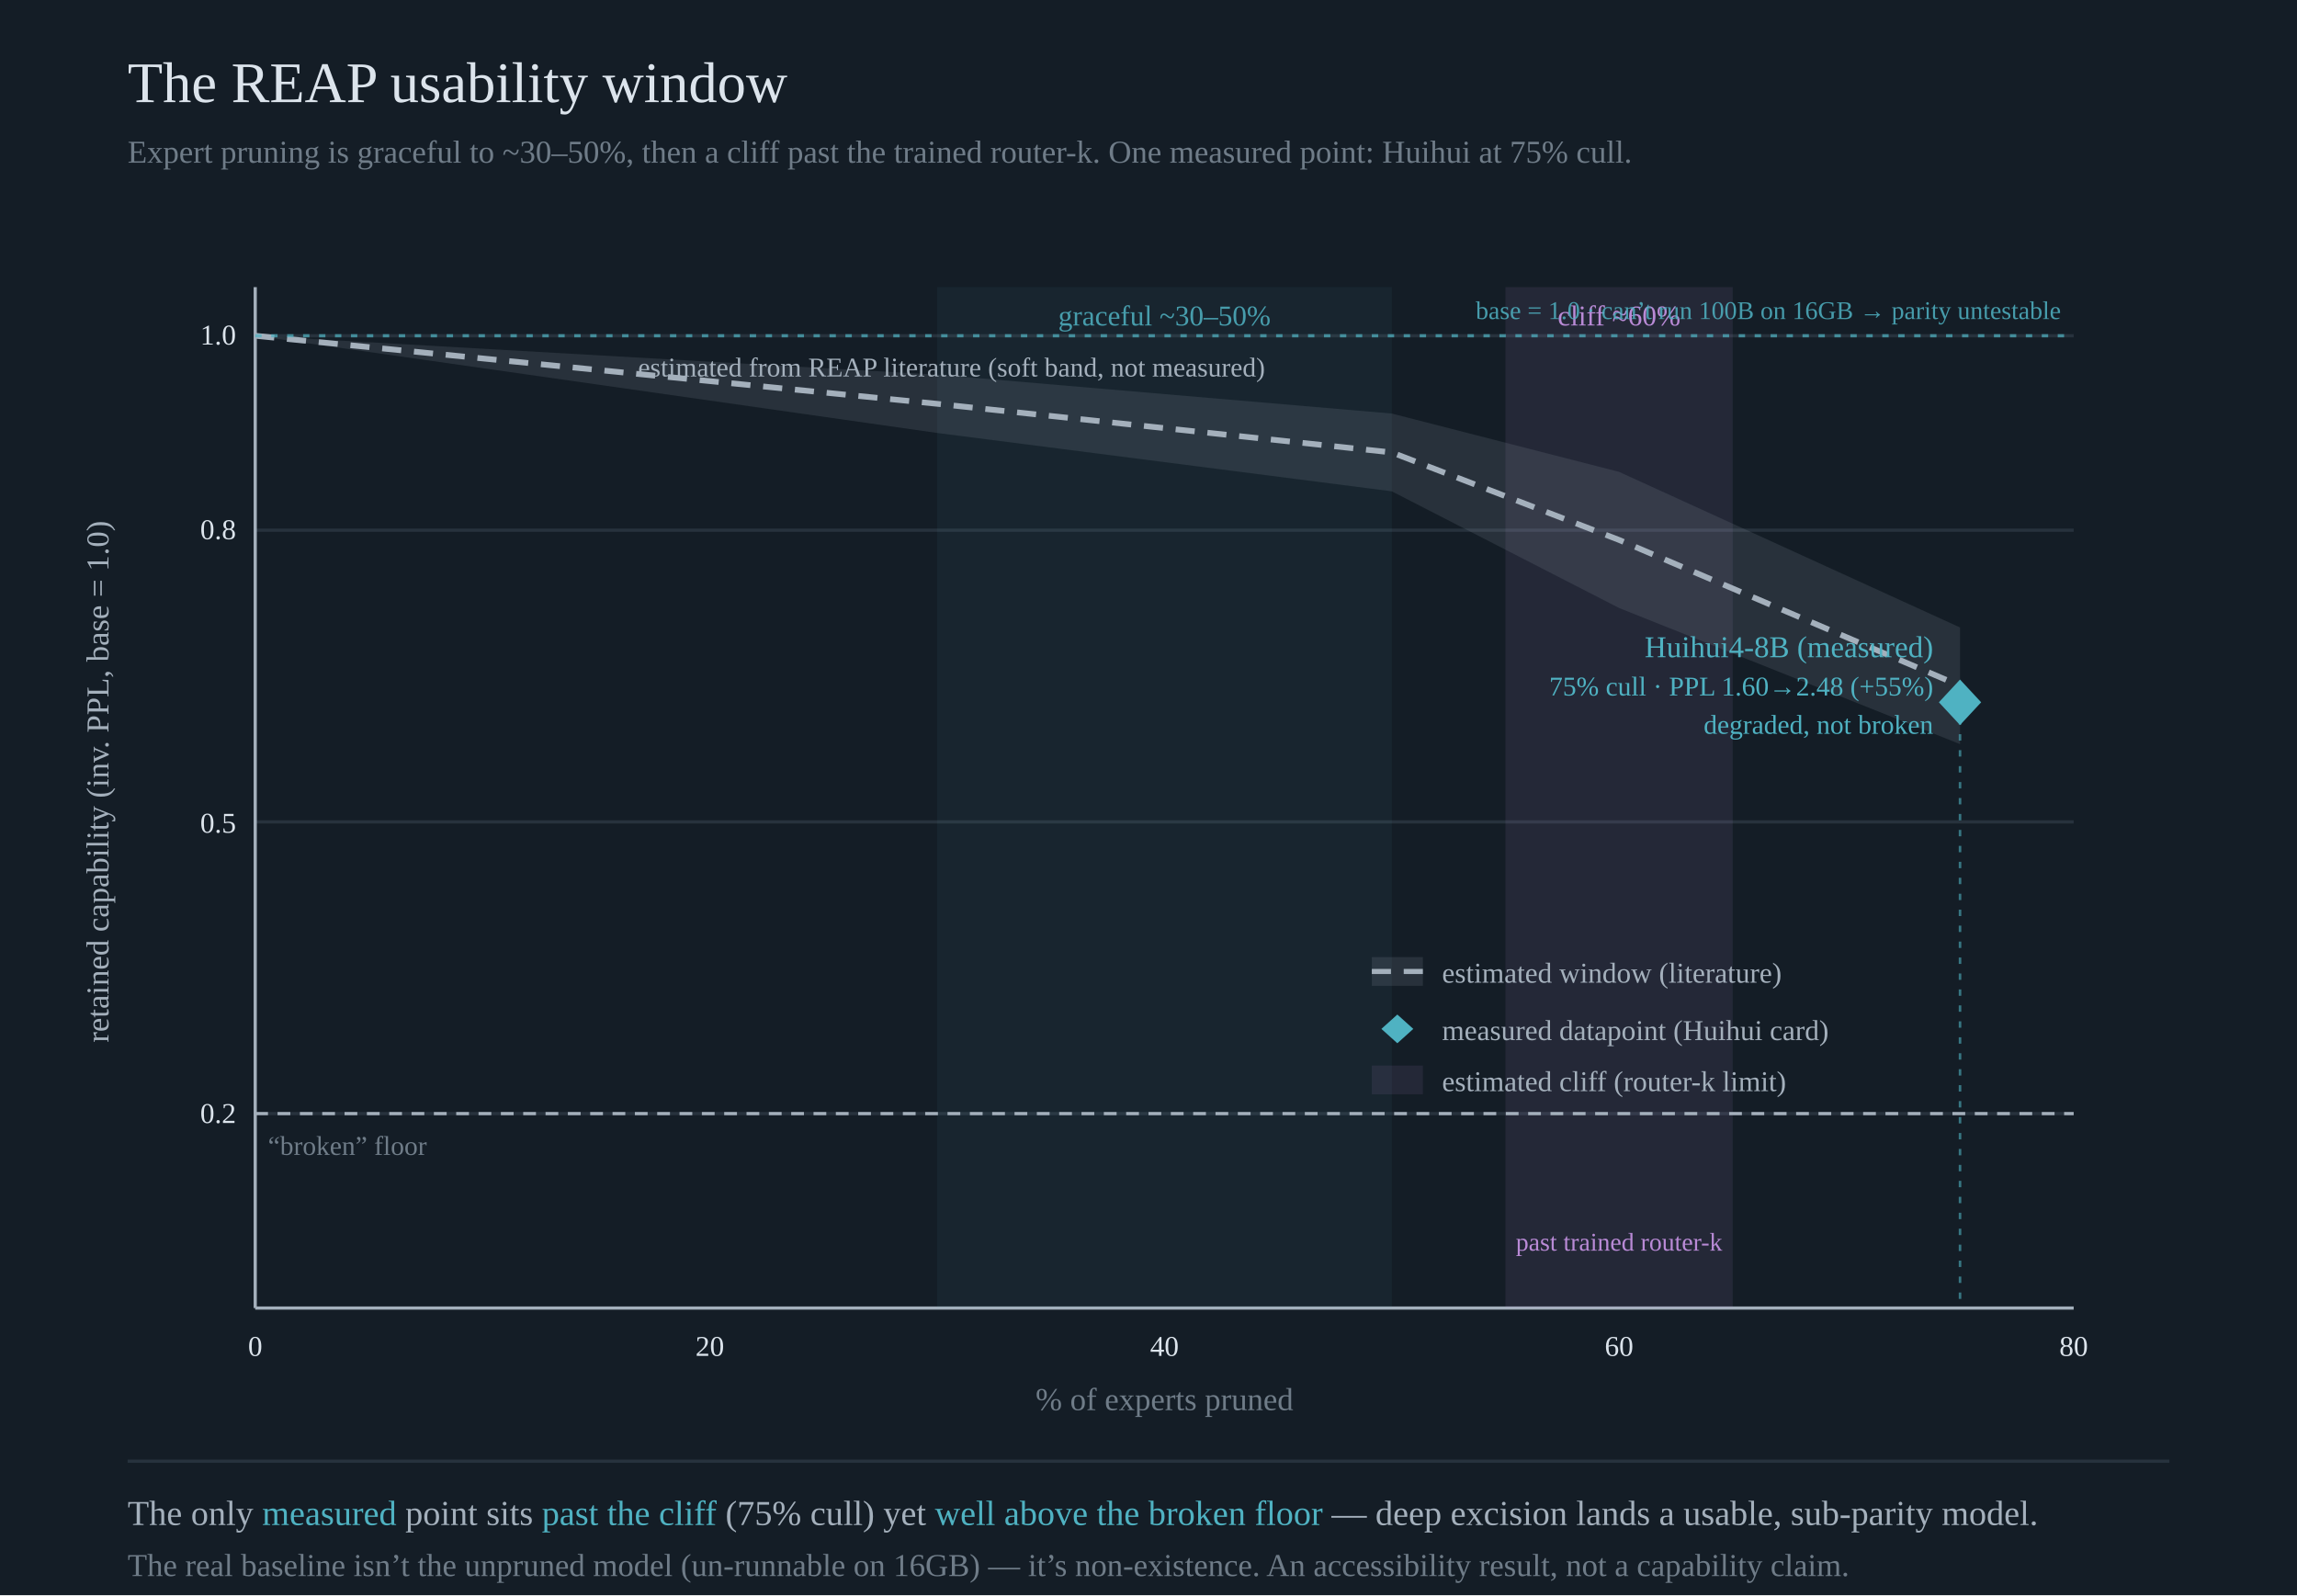
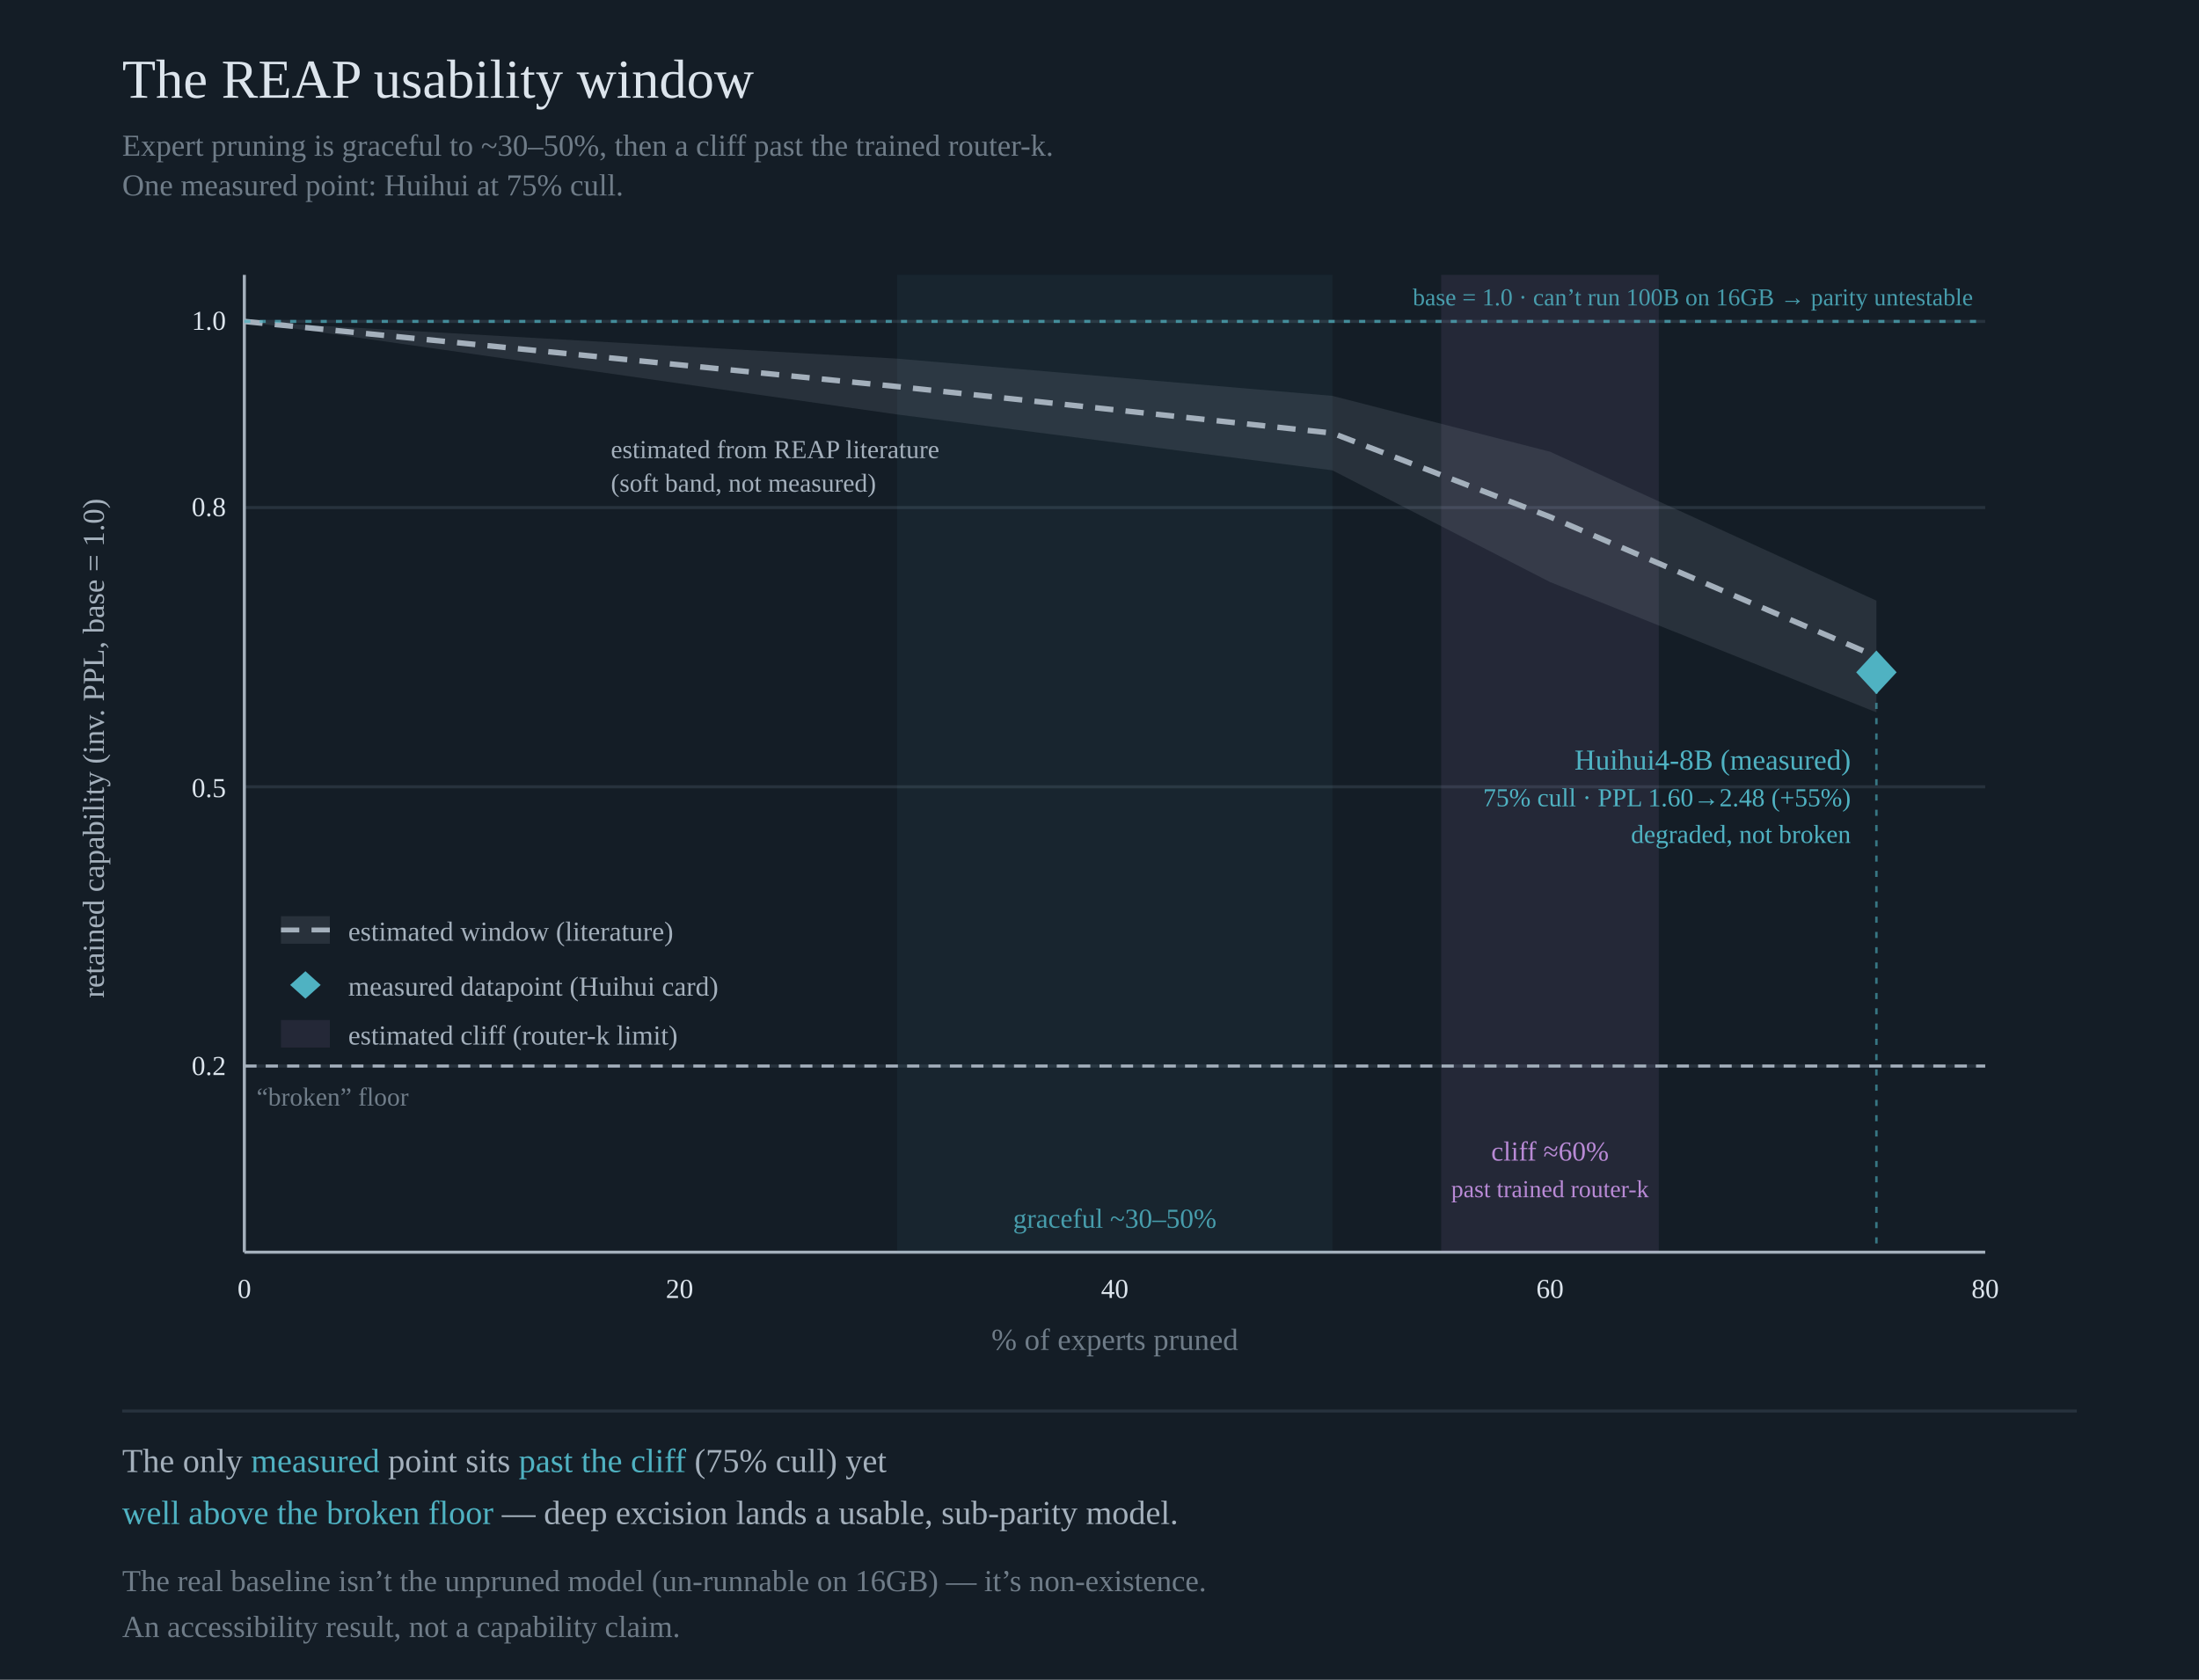
- <svg xmlns="http://www.w3.org/2000/svg" viewBox="0 0 720 500" font-family="var(--font-mono,'JetBrains Mono',ui-monospace,Menlo,monospace)">
+ <svg xmlns="http://www.w3.org/2000/svg" viewBox="0 0 720 550" font-family="var(--font-mono,'JetBrains Mono',ui-monospace,Menlo,monospace)">
  <style>
    .ttl  { font-family: var(--font-serif,'Newsreader',Georgia,serif); }
    text  { fill: var(--ink,#DCE4EC); }
    .mut  { fill: var(--muted,#6F7C88); }
    .ink2 { fill: var(--ink2,#A4B0BC); }
    .estlab { fill: var(--ink2,#A4B0BC); }
    .meas { fill: var(--accent,#4FB2C2); }
    .estband { fill: var(--ink2,#A4B0BC); opacity: 0.14; }
    .estline { stroke: var(--ink2,#A4B0BC); fill: none; stroke-dasharray: 6 4; }
    .cliff { fill: var(--neg,#B98AD6); opacity: 0.10; }
    .clab  { fill: var(--neg,#B98AD6); }
  </style>
-   <rect x="0" y="0" width="720" height="500" fill="var(--bg2,#141D26)" />
+   <rect x="0" y="0" width="720" height="550" fill="var(--bg2,#141D26)" />
  <text class="ttl" x="40" y="32" font-size="18">The REAP usability window</text>
-   <text class="mut" x="40" y="51" font-size="10">Expert pruning is graceful to ~30–50%, then a cliff past the trained router-k. One measured point: Huihui at 75% cull.</text>
+   <text class="mut" x="40" y="51" font-size="10">Expert pruning is graceful to ~30–50%, then a cliff past the trained router-k.</text>
+   <text class="mut" x="40" y="64" font-size="10">One measured point: Huihui at 75% cull.</text>
  <g stroke="var(--rule2,#27323D)" stroke-width="1">
    <line x1="80" y1="105.24" x2="650" y2="105.24" />
    <line x1="80" y1="166.19" x2="650" y2="166.19" />
    <line x1="80" y1="257.62" x2="650" y2="257.62" />
    <line x1="80" y1="349.05" x2="650" y2="349.05" />
  </g>
  <line x1="80" y1="90" x2="80" y2="410" stroke="var(--ink2,#A4B0BC)" stroke-width="1" />
  <line x1="80" y1="410" x2="650" y2="410" stroke="var(--ink2,#A4B0BC)" stroke-width="1" />
  <g class="mut" font-size="9" text-anchor="end">
    <text x="74" y="108">1.0</text>
    <text x="74" y="169">0.8</text>
    <text x="74" y="261">0.5</text>
    <text x="74" y="352">0.2</text>
  </g>
  <text x="34" y="245" transform="rotate(-90 34 245)" text-anchor="middle" class="ink2" font-size="10">retained capability (inv. PPL, base = 1.0)</text>
  <g class="mut" font-size="9" text-anchor="middle">
    <text x="80" y="425">0</text>
    <text x="222.5" y="425">20</text>
    <text x="365" y="425">40</text>
    <text x="507.5" y="425">60</text>
    <text x="650" y="425">80</text>
  </g>
  <text x="365" y="442" text-anchor="middle" class="mut" font-size="10">% of experts pruned</text>
  <rect x="293.75" y="90" width="142.5" height="320" fill="var(--accent,#4FB2C2)" opacity="0.06" />
-   <text class="meas" x="365" y="102" font-size="9" text-anchor="middle" opacity="0.85">graceful ~30–50%</text>
+   <text class="meas" x="365" y="402" font-size="9" text-anchor="middle" opacity="0.85">graceful ~30–50%</text>
  <rect x="471.875" y="90" width="71.25" height="320" class="cliff" />
-   <text class="clab" x="507.5" y="102" font-size="9" text-anchor="middle">cliff ≈60%</text>
+   <text class="clab" x="507.5" y="380" font-size="9" text-anchor="middle">cliff ≈60%</text>
  <text class="clab" x="507.5" y="392" font-size="8" text-anchor="middle">past trained router-k</text>
  <polygon class="estband" points="80,105.24 293.75,117.43 436.25,129.62 507.5,147.90 614.375,196.67 614.375,233.24 507.5,190.57 436.25,154.00 293.75,135.71 80,105.24" />
  <polyline class="estline" stroke-width="1.8" points="80,105.24 293.75,126.57 436.25,141.81 507.5,169.24 614.375,214.95" />
-   <text class="estlab" x="200" y="118" font-size="8.5">estimated from REAP literature (soft band, not measured)</text>
+   <text class="estlab" x="200" y="150" font-size="8.5">estimated from REAP literature</text>
+   <text class="estlab" x="200" y="161" font-size="8.5">(soft band, not measured)</text>
  <line x1="80" y1="105.24" x2="650" y2="105.24" stroke="var(--accent,#4FB2C2)" stroke-width="1" stroke-dasharray="2 3" opacity="0.7" />
  <text class="meas" x="646" y="100" font-size="8" text-anchor="end" opacity="0.85">base = 1.0 · can’t run 100B on 16GB → parity untestable</text>
  <line x1="80" y1="349.05" x2="650" y2="349.05" stroke="var(--ink2,#A4B0BC)" stroke-width="1" stroke-dasharray="4 3" />
  <text class="mut" x="84" y="362" font-size="8.5">“broken” floor</text>
  <line x1="614.375" y1="220.13" x2="614.375" y2="410" stroke="var(--accent,#4FB2C2)" stroke-width="0.8" stroke-dasharray="2 3" opacity="0.6" />
  <path d="M614.375,213 L621,220.13 L614.375,227.26 L607.75,220.13 Z" fill="var(--accent,#4FB2C2)" />
-   <text class="meas" x="606" y="206" font-size="9.5" text-anchor="end">Huihui4-8B (measured)</text>
-   <text class="meas" x="606" y="218" font-size="8.5" text-anchor="end">75% cull · PPL 1.60→2.48 (+55%)</text>
-   <text class="meas" x="606" y="230" font-size="8.5" text-anchor="end">degraded, not broken</text>
+   <text class="meas" x="606" y="252" font-size="9.5" text-anchor="end">Huihui4-8B (measured)</text>
+   <text class="meas" x="606" y="264" font-size="8.5" text-anchor="end">75% cull · PPL 1.60→2.48 (+55%)</text>
+   <text class="meas" x="606" y="276" font-size="8.5" text-anchor="end">degraded, not broken</text>
  <g font-size="9">
-     <rect x="430" y="300" width="16" height="9" class="estband" opacity="0.4" />
-     <line x1="430" y1="304.5" x2="446" y2="304.5" class="estline" stroke-width="1.6" />
-     <text x="452" y="308" class="ink2">estimated window (literature)</text>
-     <path d="M438,318 L443,322.5 L438,327 L433,322.5 Z" fill="var(--accent,#4FB2C2)" />
-     <text x="452" y="326" class="ink2">measured datapoint (Huihui card)</text>
-     <rect x="430" y="334" width="16" height="9" class="cliff" opacity="0.5" />
-     <text x="452" y="342" class="ink2">estimated cliff (router-k limit)</text>
+     <rect x="92" y="300" width="16" height="9" class="estband" opacity="0.4" />
+     <line x1="92" y1="304.5" x2="108" y2="304.5" class="estline" stroke-width="1.6" />
+     <text x="114" y="308" class="ink2">estimated window (literature)</text>
+     <path d="M100,318 L105,322.5 L100,327 L95,322.5 Z" fill="var(--accent,#4FB2C2)" />
+     <text x="114" y="326" class="ink2">measured datapoint (Huihui card)</text>
+     <rect x="92" y="334" width="16" height="9" class="cliff" opacity="0.5" />
+     <text x="114" y="342" class="ink2">estimated cliff (router-k limit)</text>
  </g>
-   <line x1="40" y1="458" x2="680" y2="458" stroke="var(--rule2,#27323D)" stroke-width="1" />
-   <text x="40" y="478" class="ink2" font-size="11">The only <tspan class="meas">measured</tspan> point sits <tspan class="meas">past the cliff</tspan> (75% cull) yet <tspan class="meas">well above the broken floor</tspan> — deep excision lands a usable, sub-parity model.</text>
-   <text x="40" y="494" class="mut" font-size="10">The real baseline isn’t the unpruned model (un-runnable on 16GB) — it’s non-existence. An accessibility result, not a capability claim.</text>
+   <line x1="40" y1="462" x2="680" y2="462" stroke="var(--rule2,#27323D)" stroke-width="1" />
+   <text x="40" y="482" class="ink2" font-size="11">The only <tspan class="meas">measured</tspan> point sits <tspan class="meas">past the cliff</tspan> (75% cull) yet</text>
+   <text x="40" y="499" class="ink2" font-size="11">
+     <tspan class="meas">well above the broken floor</tspan> — deep excision lands a usable, sub-parity model.</text>
+   <text x="40" y="521" class="mut" font-size="10">The real baseline isn’t the unpruned model (un-runnable on 16GB) — it’s non-existence.</text>
+   <text x="40" y="536" class="mut" font-size="10">An accessibility result, not a capability claim.</text>
</svg>
